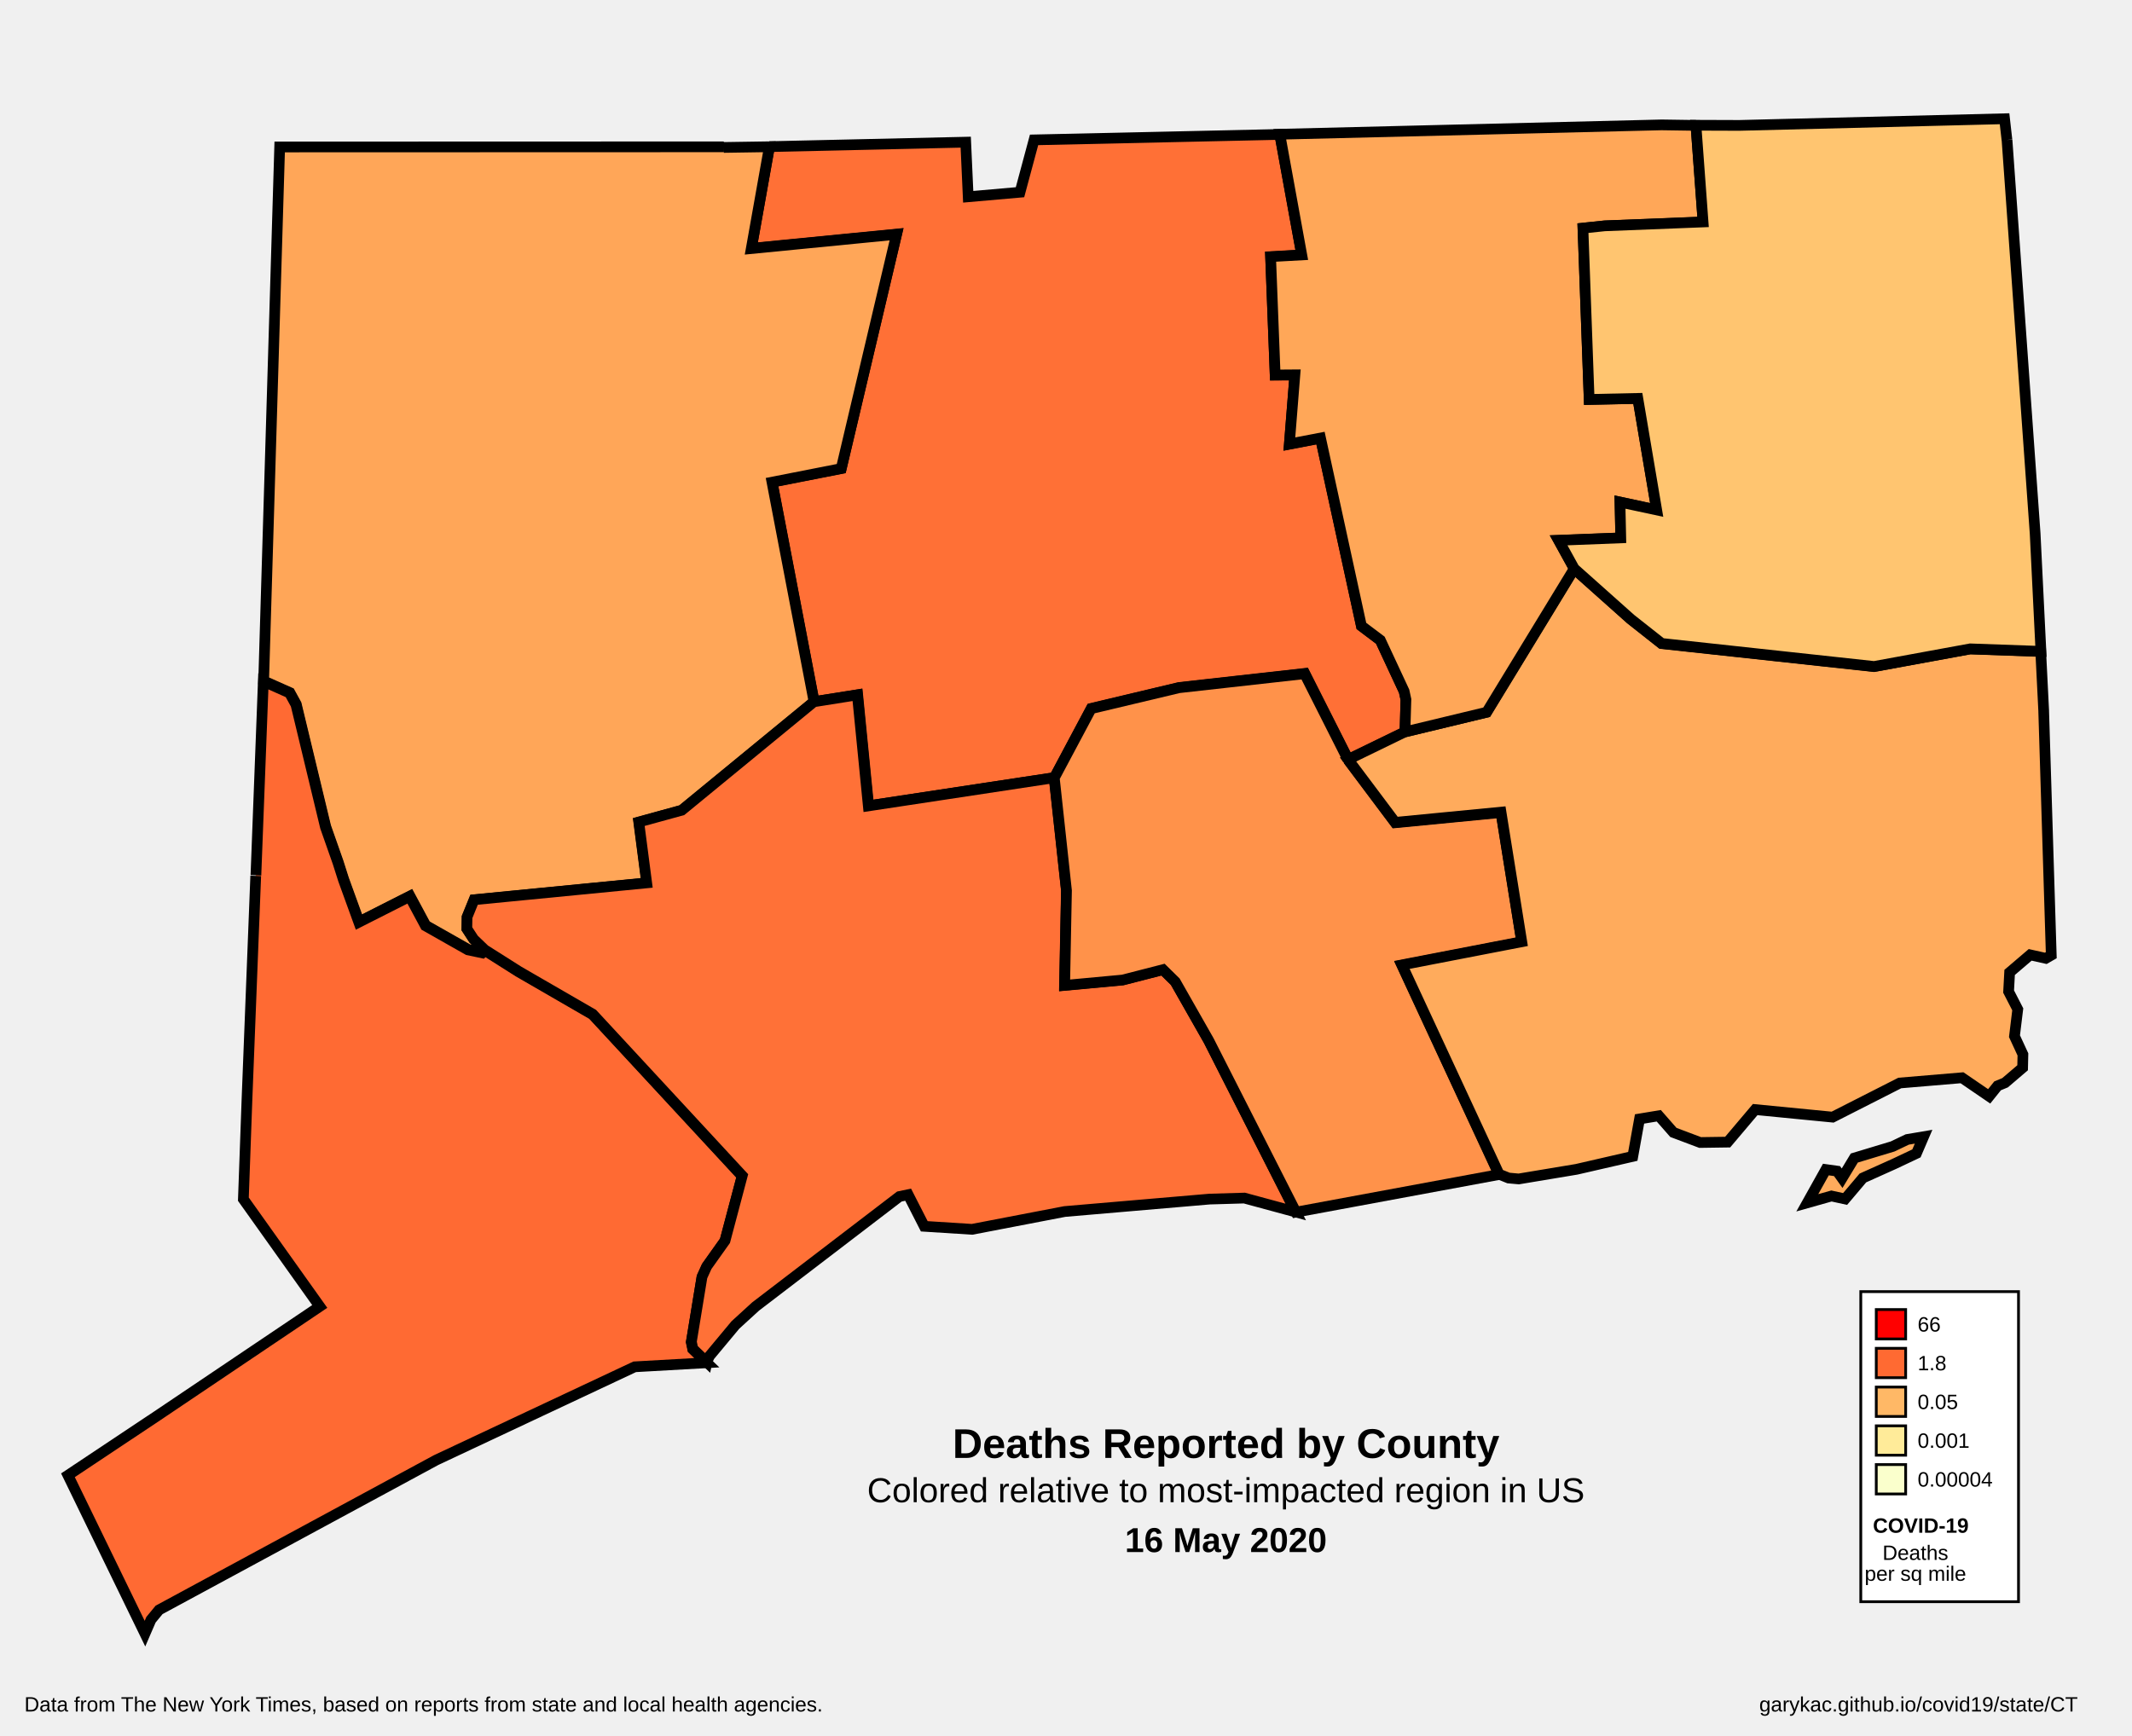
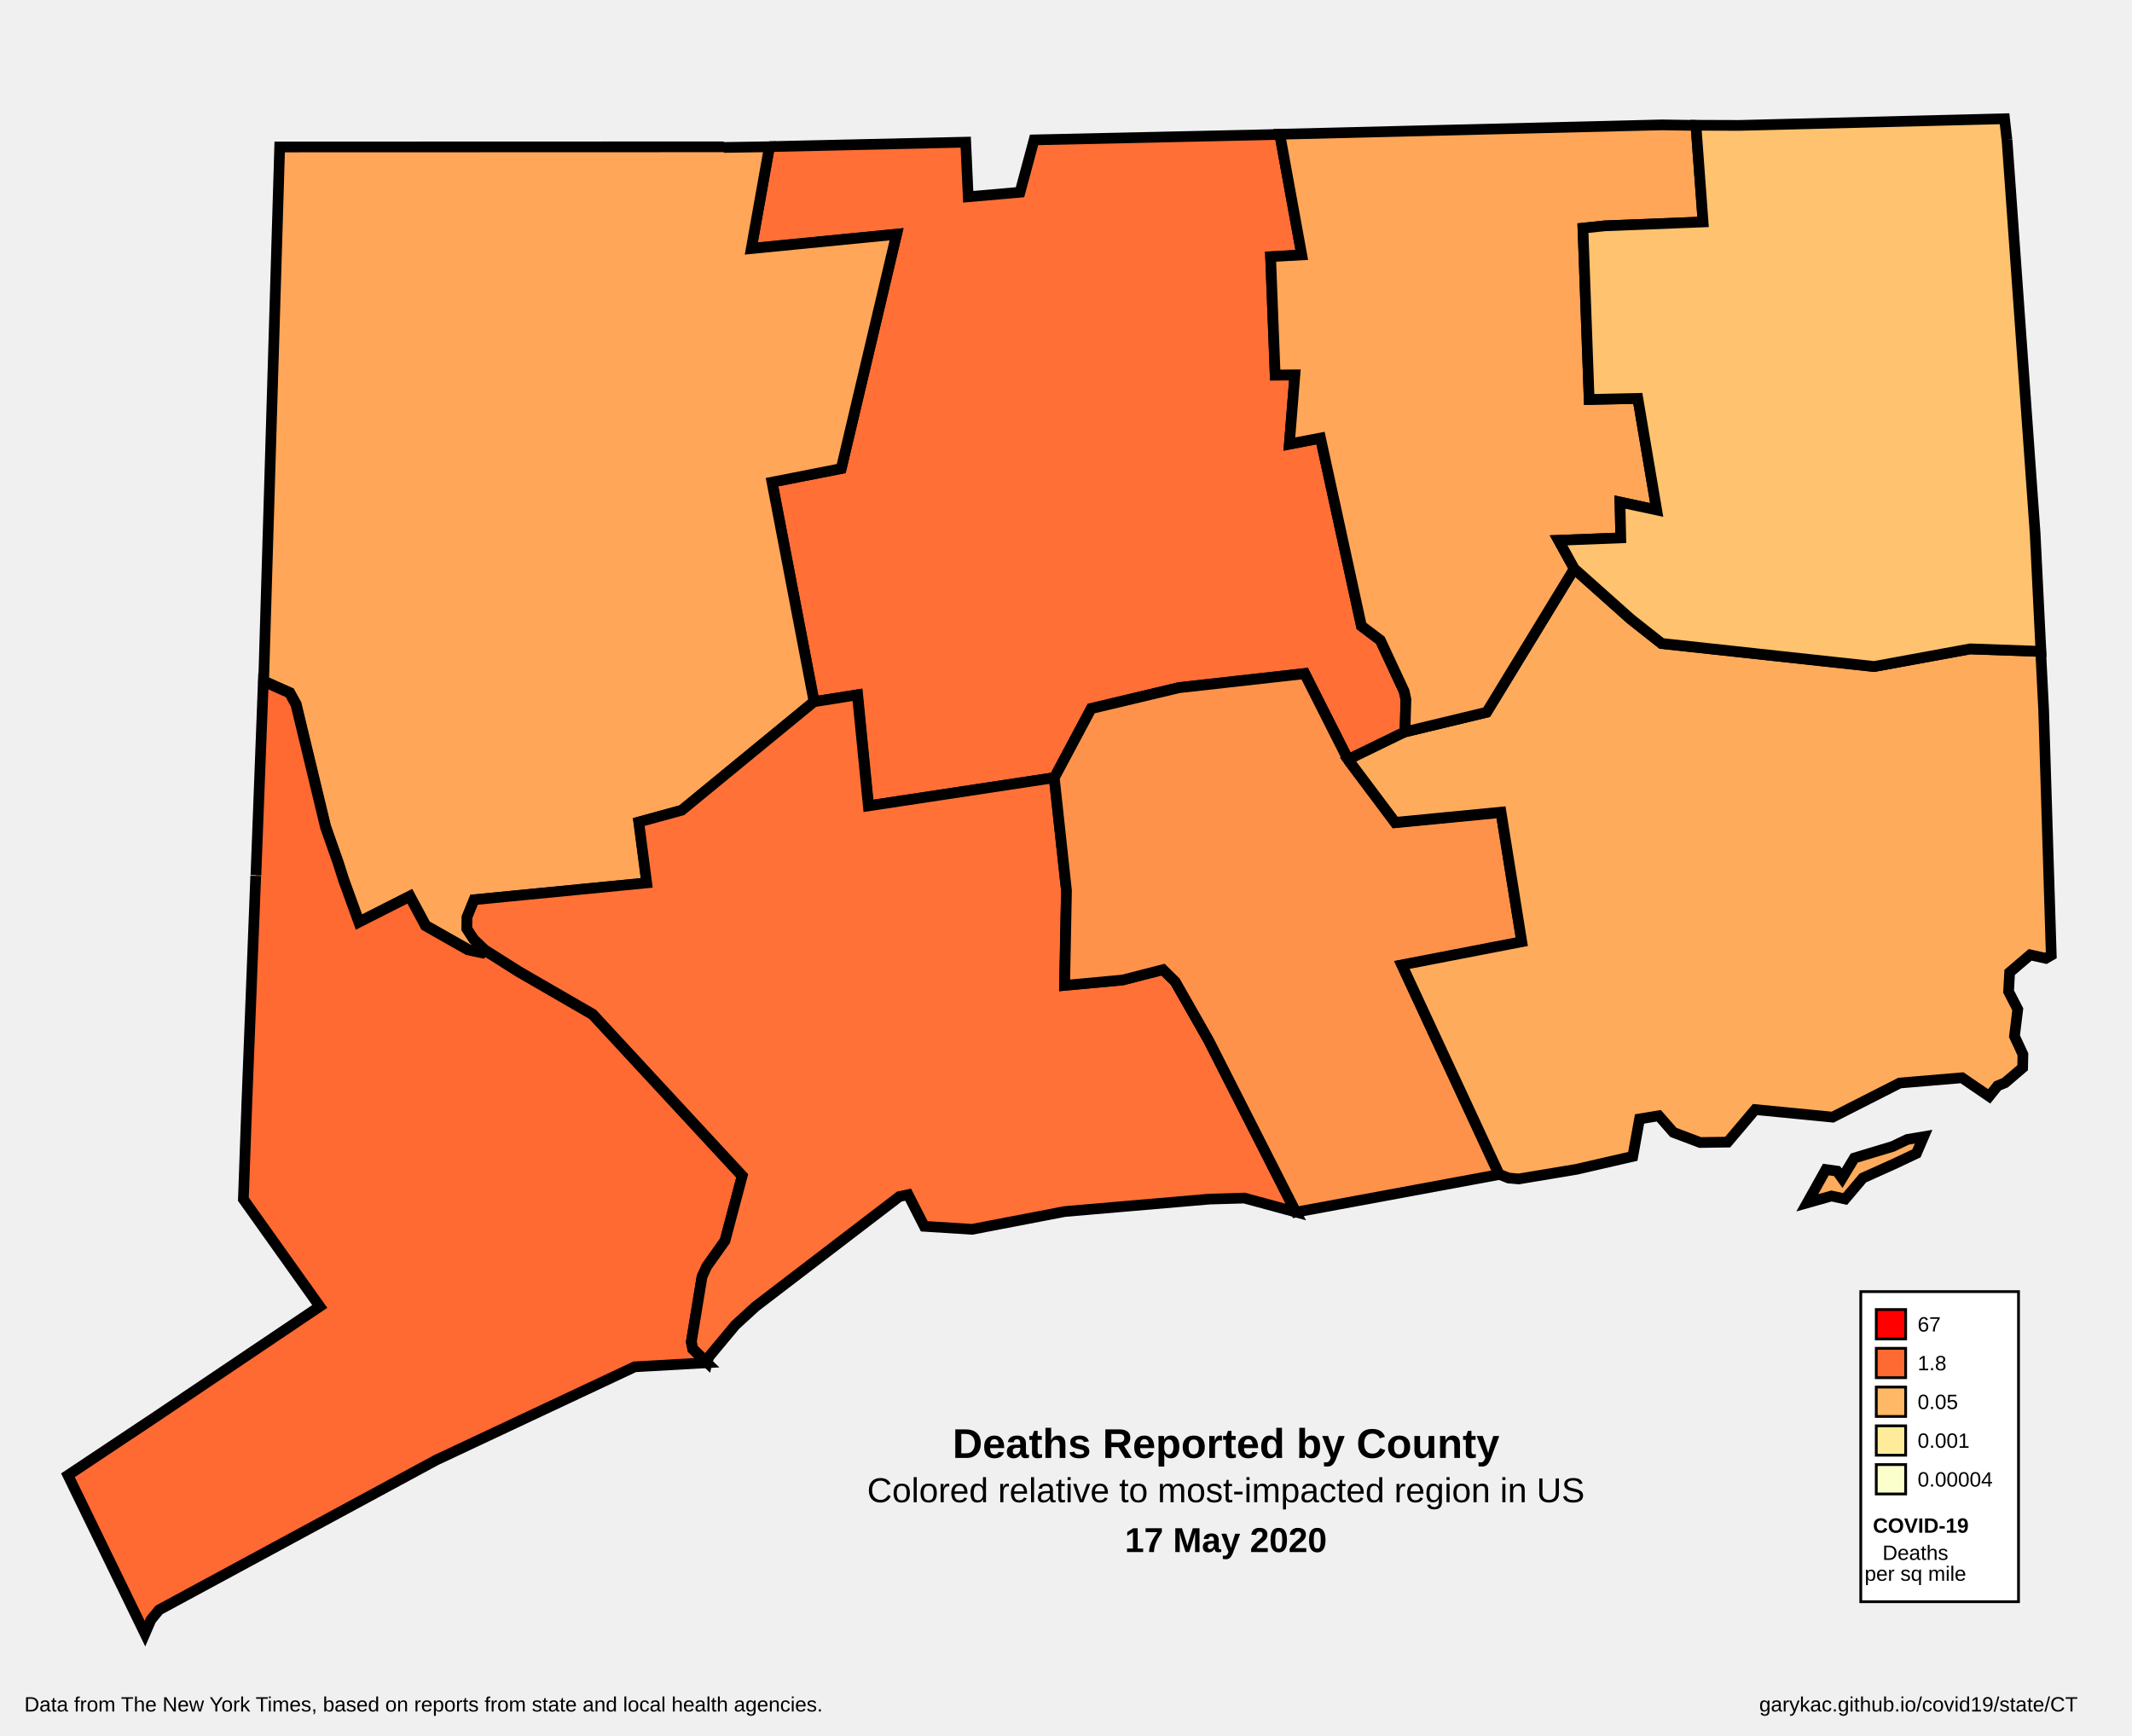
<svg xmlns="http://www.w3.org/2000/svg" width="770" height="627.07" version="1.0" id="svg2">
  <defs id="defs9439" />
  <style id="style6">
  #counties {fill:#d0d0d0;stroke:#000;stroke-width:.178;} 
  #borders {fill:none;stroke:#221e1f;stroke-width:.891;} 
  #separator {fill:none;stroke:#a9a9a9;stroke-width:2.318;}
  #legend-1 {fill:#ff0000;}
  #legend-2 {fill:#ff6a32;}
  #legend-3 {fill:#ffb866;}
  #legend-4 {fill:#ffeb99;}
  #legend-5 {fill:#faffcc;}
-   #c09001 {fill:#ff6a33;}
-   #c09003 {fill:#ff7036;}
+   #c09001 {fill:#ff6932;}
+   #c09003 {fill:#ff6f36;}
  #c09005 {fill:#ffa658;}
  #c09007 {fill:#ff924a;}
  #c09009 {fill:#ff7137;}
  #c09011 {fill:#ffab5c;}
-   #c09013 {fill:#ffa758;}
-   #c09015 {fill:#ffc570;}
+   #c09013 {fill:#ffa658;}
+   #c09015 {fill:#ffc26e;}
 </style>
  <g id="layer1" style="display:inline" transform="translate(0,8.0273438e-6)">
    <g id="g10509" transform="translate(-204.7704,67.74357)">
      <rect y="398.82" x="876.817" height="112.008" width="56.966" id="rect10421" style="fill:#ffffff;fill-opacity:1;stroke:#000000;stroke-width:1;stroke-linecap:round;stroke-linejoin:miter;stroke-miterlimit:4;stroke-dasharray:none;stroke-dashoffset:0;stroke-opacity:1" />
      <rect y="405.301" x="882.409" height="10.615" width="10.615" id="legend-1" style="stroke:#000000;stroke-width:1" />
      <rect style="stroke:#000000;stroke-width:1" id="legend-2" width="10.615" height="10.615" x="882.409" y="419.301" />
      <rect y="433.301" x="882.409" height="10.615" width="10.615" id="legend-3" style="stroke:#000000;stroke-width:1" />
      <rect style="stroke:#000000;stroke-width:1" id="legend-4" width="10.615" height="10.615" x="882.409" y="447.301" />
      <rect y="461.301" x="882.409" height="10.615" width="10.615" id="legend-5" style="stroke:#000000;stroke-width:1" />
      <text id="text10456" y="413.239" x="897.338" style="font-style:normal;font-weight:normal;font-size:7.5px;line-height:125%;font-family:sans-serif;letter-spacing:0px;word-spacing:0px;fill:#000000;fill-opacity:1;stroke:none;stroke-width:1px;stroke-linecap:butt;stroke-linejoin:miter;stroke-opacity:1" xml:space="preserve">
-         <tspan style="font-style:normal;font-variant:normal;font-weight:normal;font-stretch:normal;font-family:Arial;-inkscape-font-specification:Arial" y="413.239" x="897.338" id="tspan10458">66</tspan>
+         <tspan style="font-style:normal;font-variant:normal;font-weight:normal;font-stretch:normal;font-family:Arial;-inkscape-font-specification:Arial" y="413.239" x="897.338" id="tspan10458">67</tspan>
      </text>
      <text xml:space="preserve" style="font-style:normal;font-weight:normal;font-size:7.5px;line-height:125%;font-family:sans-serif;letter-spacing:0px;word-spacing:0px;fill:#000000;fill-opacity:1;stroke:none;stroke-width:1px;stroke-linecap:butt;stroke-linejoin:miter;stroke-opacity:1" x="897.338" y="427.239" id="text10460">
        <tspan id="tspan10462" x="897.338" y="427.239" style="font-style:normal;font-variant:normal;font-weight:normal;font-stretch:normal;font-family:Arial;-inkscape-font-specification:Arial">1.8</tspan>
      </text>
      <text id="text10464" y="441.239" x="897.338" style="font-style:normal;font-weight:normal;font-size:7.5px;line-height:125%;font-family:sans-serif;letter-spacing:0px;word-spacing:0px;fill:#000000;fill-opacity:1;stroke:none;stroke-width:1px;stroke-linecap:butt;stroke-linejoin:miter;stroke-opacity:1" xml:space="preserve">
        <tspan style="font-style:normal;font-variant:normal;font-weight:normal;font-stretch:normal;font-family:Arial;-inkscape-font-specification:Arial" y="441.239" x="897.338" id="tspan10466">0.05</tspan>
      </text>
      <text xml:space="preserve" style="font-style:normal;font-weight:normal;font-size:7.5px;line-height:125%;font-family:sans-serif;letter-spacing:0px;word-spacing:0px;fill:#000000;fill-opacity:1;stroke:none;stroke-width:1px;stroke-linecap:butt;stroke-linejoin:miter;stroke-opacity:1" x="897.338" y="455.239" id="text10468">
        <tspan id="tspan10470" x="897.338" y="455.239" style="font-style:normal;font-variant:normal;font-weight:normal;font-stretch:normal;font-family:Arial;-inkscape-font-specification:Arial">0.001</tspan>
      </text>
      <text id="text10472" y="469.239" x="897.338" style="font-style:normal;font-weight:normal;font-size:7.5px;line-height:125%;font-family:sans-serif;letter-spacing:0px;word-spacing:0px;fill:#000000;fill-opacity:1;stroke:none;stroke-width:1px;stroke-linecap:butt;stroke-linejoin:miter;stroke-opacity:1" xml:space="preserve">
        <tspan style="font-style:normal;font-variant:normal;font-weight:normal;font-stretch:normal;font-family:Arial;-inkscape-font-specification:Arial" y="469.239" x="897.338" id="tspan10474">0.00004</tspan>
      </text>
      <g transform="translate(0,-2.192453)" id="g10492">
        <text xml:space="preserve" style="font-style:normal;font-weight:normal;font-size:7.5px;line-height:125%;font-family:sans-serif;text-align:center;letter-spacing:0px;word-spacing:0px;text-anchor:middle;fill:#000000;fill-opacity:1;stroke:none;stroke-width:1px;stroke-linecap:butt;stroke-linejoin:miter;stroke-opacity:1" x="905.319" y="497.919" id="text10480">
          <tspan id="tspan10482" x="905.319" y="497.919" style="font-style:normal;font-variant:normal;font-weight:normal;font-stretch:normal;font-family:Arial;-inkscape-font-specification:Arial;text-align:center;text-anchor:middle">Deaths</tspan>
        </text>
        <text id="text10484" y="505.458" x="905.319" style="font-style:normal;font-weight:normal;font-size:7.5px;line-height:125%;font-family:sans-serif;text-align:center;letter-spacing:0px;word-spacing:0px;text-anchor:middle;fill:#000000;fill-opacity:1;stroke:none;stroke-width:1px;stroke-linecap:butt;stroke-linejoin:miter;stroke-opacity:1" xml:space="preserve">
          <tspan style="font-style:normal;font-variant:normal;font-weight:normal;font-stretch:normal;font-family:Arial;-inkscape-font-specification:Arial;text-align:center;text-anchor:middle" y="505.458" x="905.319" id="tspan10486">per sq mile</tspan>
        </text>
      </g>
      <text id="text10488" y="485.919" x="905.319" style="font-style:normal;font-weight:normal;font-size:7.5px;line-height:125%;font-family:sans-serif;text-align:center;letter-spacing:0px;word-spacing:0px;text-anchor:middle;fill:#000000;fill-opacity:1;stroke:none;stroke-width:1px;stroke-linecap:butt;stroke-linejoin:miter;stroke-opacity:1" xml:space="preserve">
        <tspan style="font-style:normal;font-variant:normal;font-weight:bold;font-stretch:normal;font-family:Arial;-inkscape-font-specification:'Arial Bold';text-align:center;text-anchor:middle" y="485.919" x="905.319" id="tspan10490">COVID-19</tspan>
      </text>
    </g>
    <text xml:space="preserve" style="font-style:normal;font-weight:normal;font-size:7.5px;line-height:125%;font-family:sans-serif;text-align:center;letter-spacing:0px;word-spacing:0px;text-anchor:middle;fill:#000000;fill-opacity:1;stroke:none;stroke-width:1px;stroke-linecap:butt;stroke-linejoin:miter;stroke-opacity:1" x="157.849" y="618.237" id="text10498">
      <tspan id="tspan10500" x="157.849" y="618.237" style="font-style:normal;font-variant:normal;font-weight:normal;font-stretch:normal;font-family:Arial;-inkscape-font-specification:Arial;text-align:center;text-anchor:middle">Data from The New York Times, based on reports from state and local health agencies.</tspan>
    </text>
    <g id="g10510" transform="translate(-212,-32)">
      <text xml:space="preserve" style="font-style:normal;font-weight:normal;font-size:7.5px;line-height:125%;font-family:sans-serif;text-align:center;letter-spacing:0px;word-spacing:0px;text-anchor:middle;fill:#000000;fill-opacity:1;stroke:none;stroke-width:1px;stroke-linecap:butt;stroke-linejoin:miter;stroke-opacity:1" x="661.613" y="558.64" id="text10502">
        <tspan id="tspan10504" x="661.613" y="558.64" style="font-style:normal;font-variant:normal;font-weight:bold;font-stretch:normal;font-size:15px;font-family:Arial;-inkscape-font-specification:'Arial Bold';text-align:center;text-anchor:middle">Deaths Reported by County</tspan>
      </text>
      <text id="text10506" y="574.64" x="661.57" style="font-style:normal;font-weight:normal;font-size:7.5px;line-height:125%;font-family:sans-serif;text-align:center;letter-spacing:0px;word-spacing:0px;text-anchor:middle;fill:#000000;fill-opacity:1;stroke:none;stroke-width:1px;stroke-linecap:butt;stroke-linejoin:miter;stroke-opacity:1" xml:space="preserve">
        <tspan style="font-style:normal;font-variant:normal;font-weight:normal;font-stretch:normal;font-size:12.5px;font-family:Arial;-inkscape-font-specification:Arial;text-align:center;text-anchor:middle" y="574.64" x="661.57" id="tspan10508">Colored relative to most-impacted region in US</tspan>
      </text>
      <text xml:space="preserve" style="font-style:normal;font-weight:normal;font-size:7.5px;line-height:125%;font-family:sans-serif;text-align:center;letter-spacing:0px;word-spacing:0px;text-anchor:middle;fill:#000000;fill-opacity:1;stroke:none;stroke-width:1px;stroke-linecap:butt;stroke-linejoin:miter;stroke-opacity:1" x="661.57" y="592.64" id="text10536">
-         <tspan id="tspan10538" x="661.57" y="592.64" style="font-style:normal;font-variant:normal;font-weight:bold;font-stretch:normal;font-size:12.5px;font-family:Arial;-inkscape-font-specification:'Arial Bold';text-align:center;text-anchor:middle">16 May 2020</tspan>
+         <tspan id="tspan10538" x="661.57" y="592.64" style="font-style:normal;font-variant:normal;font-weight:bold;font-stretch:normal;font-size:12.5px;font-family:Arial;-inkscape-font-specification:'Arial Bold';text-align:center;text-anchor:middle">17 May 2020</tspan>
      </text>
    </g>
    <text id="text10516" y="618.237" x="760.184" style="font-style:normal;font-weight:normal;font-size:7.5px;line-height:125%;font-family:sans-serif;text-align:end;letter-spacing:0px;word-spacing:0px;text-anchor:end;fill:#000000;fill-opacity:1;stroke:none;stroke-width:1px;stroke-linecap:butt;stroke-linejoin:miter;stroke-opacity:1" xml:space="preserve">
      <tspan style="font-style:normal;font-variant:normal;font-weight:normal;font-stretch:normal;font-family:Arial;-inkscape-font-specification:Arial;text-align:end;text-anchor:end" y="618.237" x="760.184" id="tspan10518">garykac.github.io/covid19/state/CT</tspan>
    </text>
  </g>
  <g id="layer2" style="display:inline;fill:#fff;stroke:#000;stroke-width:.178;" transform="translate(0,8.0273438e-6)">
    <g id="g25715" transform="matrix(21.25311,4.488403,-4.488403,21.25311,-18299.513,-7683.981)">
      <path id="c09003" d="m 910.38,171.777 3.178,-0.747 0.228,0.88 0.827,-0.252 0.049,-0.9 3.979,-0.933 0.772,1.888 -0.501,0.135 0.481,1.91 0.32,-0.07 0.148,1.144 0.486,-0.204 1.311,2.916 0.357,0.167 0.563,0.75 0.057,0.127 0.096,0.531 -0.827,0.643 -1.004,-1.253 -1.995,0.66 -1.357,0.642 -0.362,1.253 -2.927,1.097 -0.56,-1.769 -0.684,0.262 -1.439,-3.43 1.079,-0.459 0.095,-4.002 -2.314,0.731 -0.055,-1.719" style="stroke:#000" />
      <path id="c09005" d="m 909.64,171.947 0.74,-0.168 0.055,1.719 2.314,-0.731 -0.095,4.002 -1.079,0.459 1.439,3.43 -1.776,2.218 -0.659,0.34 0.338,0.963 -2.75,0.867 -0.055,0.306 0.037,0.191 0.146,0.146 0.218,0.136 -0.032,0.05 -0.241,0 -0.775,-0.246 -0.357,-0.423 -0.739,0.594 -0.397,-0.639 -0.15,-0.264 -0.323,-0.531 -0.9,-1.89 -0.144,-0.168 -0.467,-0.1 -1.574,-8.743 7.224,-1.528" style="stroke:#000" />
      <path id="c09001" d="m 904.53,185.397 -0.546,-3.182 0.467,0.1 0.144,0.168 0.9,1.89 0.323,0.531 0.15,0.264 0.397,0.639 0.739,-0.594 0.357,0.423 0.775,0.246 0.241,0 0.032,-0.05 0.626,0.233 1.351,0.442 2.988,2.115 -0.057,1.116 -0.209,0.481 -0.041,0.186 0.05,1.094 0.048,0.109 0.275,0.171 -1.159,0.314 -2.91,2.2 -3.992,3.389 -0.098,0.188 -0.05,0.247 -1.797,-2.312 1.252,-1.278 2.264,-2.334 -1.611,-1.483 -0.282,-1.623 -0.628,-3.68" style="stroke:#000" />
      <path id="c09009" d="m 917.18,181.067 0.587,1.792 0.295,1.549 0.926,-0.287 0.62,-0.307 0.241,0.154 0.747,0.843 2.007,2.492 -0.884,-0.05 -0.562,0.136 -2.314,0.7 -1.446,0.608 -0.788,0.115 -0.371,-0.459 -0.136,0.06 -1.961,2.283 -0.266,0.371 -0.314,0.594 -0.021,0.09 0,0.02 -0.275,-0.171 -0.048,-0.109 -0.05,-1.094 0.041,-0.186 0.209,-0.481 0.057,-1.116 -2.988,-2.115 -1.351,-0.442 -0.626,-0.233 -0.218,-0.136 -0.146,-0.146 -0.037,-0.191 0.055,-0.306 2.75,-0.867 -0.338,-0.963 0.659,-0.34 1.776,-2.218 0.684,-0.262 0.56,1.769 2.927,-1.097" style="stroke:#000" />
      <path id="c09007" d="m 921.9,179.767 0.983,0.861 1.686,-0.53 0.783,2.037 -1.87,0.789 2.299,3.071 -3.175,1.31 -2.007,-2.492 -0.747,-0.843 -0.241,-0.154 -0.62,0.307 -0.926,0.287 -0.296,-1.549 -0.586,-1.792 0.362,-1.253 1.357,-0.642 1.995,-0.66 1.004,1.253" style="stroke:#000" />
      <path id="c09011" d="m 933.05,176.587 0.961,3.942 -0.078,0.07 -0.266,-0.003 -0.274,0.356 0.049,0.315 0.21,0.258 0.039,0.448 0.2,0.268 0.041,0.218 -0.234,0.304 -0.111,0.076 -0.101,0.2 -0.506,-0.209 -0.994,0.299 -0.629,0.507 -0.346,0.279 -1.286,0.143 -0.336,0.624 -0.446,0.101 -0.47,-0.072 -0.295,-0.221 -0.302,0.118 0.019,0.632 -0.871,0.404 -0.907,0.355 -0.169,0.02 -0.168,-0.03 -2.299,-3.071 1.87,-0.789 -0.783,-2.037 -1.686,0.53 -0.983,-0.861 0.827,-0.643 1.262,-0.601 0.931,-2.636 1.093,0.626 0.587,0.291 3.535,-0.355 1.503,-0.617 1.159,-0.202 0.255,0.965 m -2.158,8.807 0.188,-0.605 0.187,-0.013 0.107,0.098 0.129,-0.37 0.584,-0.32 0.214,-0.164 0.256,-0.101 -0.059,0.296 -0.328,0.249 -0.459,0.335 -0.217,0.403 -0.232,-0.002 z" style="stroke:#000" />
      <path id="c09013" d="m 925.38,168.247 0.448,1.549 -1.587,0.401 -0.346,0.112 0.69,2.766 0.788,-0.184 0.69,1.75 -0.624,-0.002 0.136,0.58 -1.003,0.253 0.351,0.407 -0.931,2.636 -1.262,0.601 -0.096,-0.531 -0.057,-0.127 -0.563,-0.75 -0.357,-0.167 -1.311,-2.916 -0.486,0.204 -0.148,-1.144 -0.32,0.07 -0.481,-1.91 0.501,-0.135 -0.772,-1.888 6.179,-1.464 0.562,-0.11" style="stroke:#000" />
      <path id="c09015" d="m 930.49,167.417 1.81,6.307 0.499,1.897 -1.159,0.202 -1.503,0.617 -3.535,0.355 -0.587,-0.291 -1.093,-0.626 -0.351,-0.407 1.003,-0.253 -0.136,-0.58 0.624,0.002 -0.69,-1.75 -0.788,0.184 -0.69,-2.766 0.346,-0.112 1.587,-0.401 -0.448,-1.549 0.708,-0.147 4.29,-1.019 0.112,0.337" style="stroke:#000" />
    </g>
  </g>
</svg>
